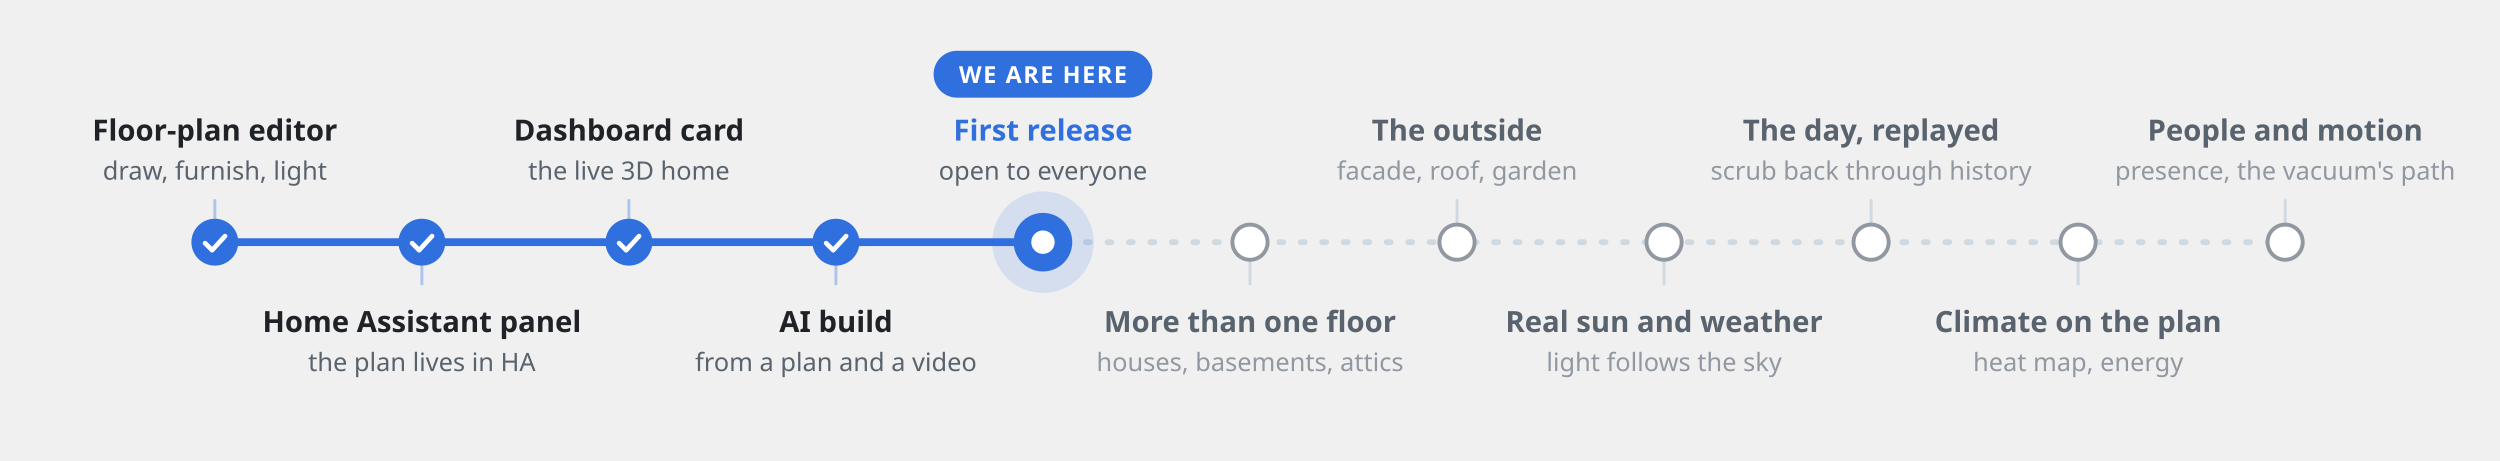
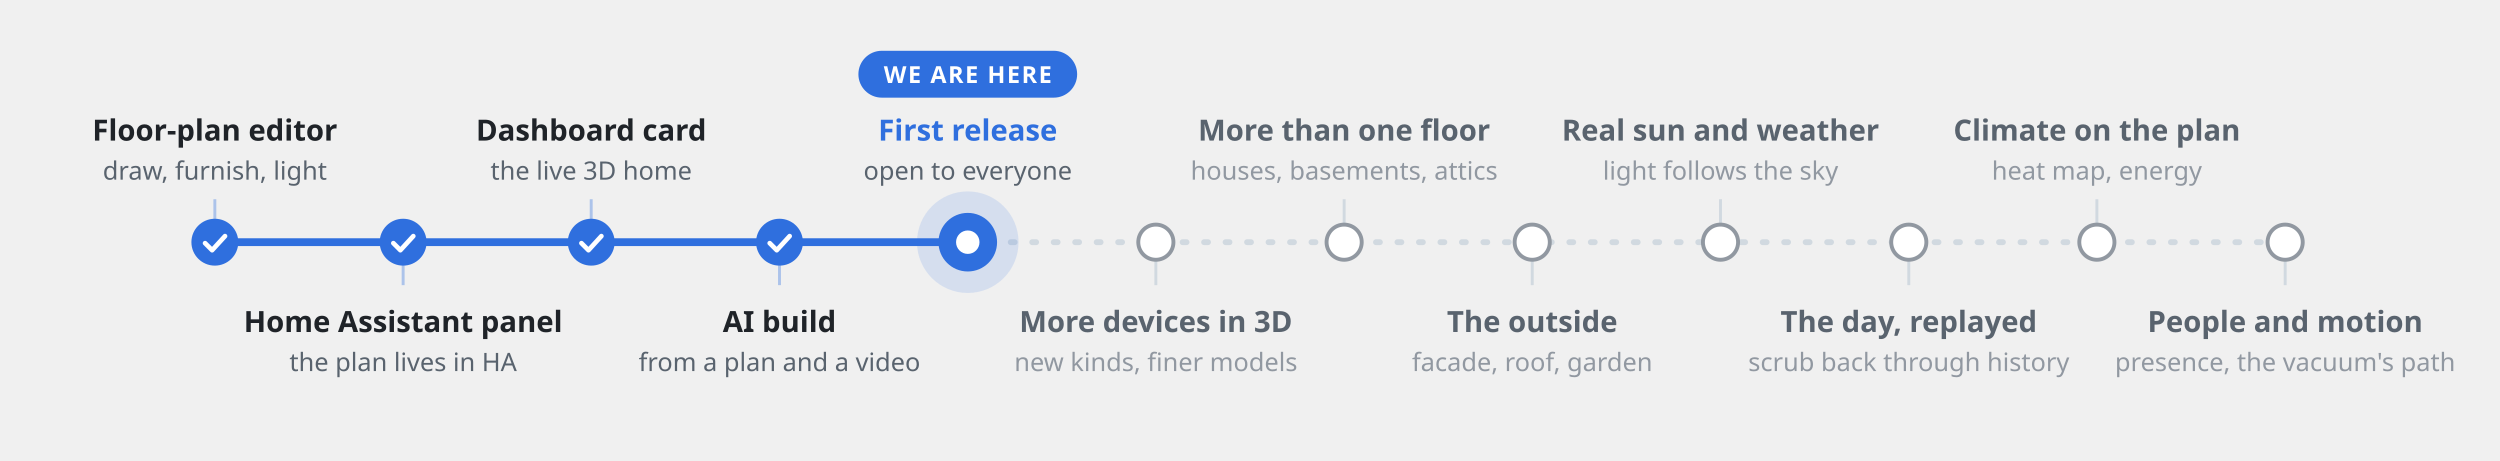
<svg xmlns="http://www.w3.org/2000/svg" width="1280" height="236" viewBox="0 0 1280 236" font-family="-apple-system, BlinkMacSystemFont, 'Segoe UI', 'Noto Sans', Helvetica, Arial, sans-serif">
-   <line x1="110" y1="124" x2="534.0" y2="124" stroke="#2f6fde" stroke-width="4" stroke-linecap="round" />
-   <line x1="534.0" y1="124" x2="1170" y2="124" stroke="#d1d9e0" stroke-width="3" stroke-dasharray="2 9" stroke-linecap="round" />
+   <line x1="110" y1="124" x2="495.5" y2="124" stroke="#2f6fde" stroke-width="4" stroke-linecap="round" />
+   <line x1="495.5" y1="124" x2="1170" y2="124" stroke="#d1d9e0" stroke-width="3" stroke-dasharray="2 9" stroke-linecap="round" />
  <line x1="110.0" y1="102" x2="110.0" y2="124" stroke="#2f6fde" stroke-opacity="0.35" stroke-width="1.5" />
  <circle cx="110.0" cy="124" r="12" fill="#2f6fde" />
  <path d="M105.0 124.5 l3.6 3.6 l6.6 -7.2" fill="none" stroke="#ffffff" stroke-width="2.4" stroke-linecap="round" stroke-linejoin="round" />
  <text x="110.0" y="72" text-anchor="middle" font-size="15" font-weight="600" fill="#1f2328">Floor-plan editor</text>
  <text x="110.0" y="92" text-anchor="middle" font-size="13" fill="#59636e">draw, furnish, light</text>
-   <line x1="216.0" y1="146" x2="216.0" y2="124" stroke="#2f6fde" stroke-opacity="0.35" stroke-width="1.5" />
-   <circle cx="216.0" cy="124" r="12" fill="#2f6fde" />
-   <path d="M211.0 124.5 l3.6 3.6 l6.6 -7.2" fill="none" stroke="#ffffff" stroke-width="2.4" stroke-linecap="round" stroke-linejoin="round" />
-   <text x="216.0" y="170" text-anchor="middle" font-size="15" font-weight="600" fill="#1f2328">Home Assistant panel</text>
-   <text x="216.0" y="190" text-anchor="middle" font-size="13" fill="#59636e">the plan lives in HA</text>
-   <line x1="322.0" y1="102" x2="322.0" y2="124" stroke="#2f6fde" stroke-opacity="0.35" stroke-width="1.5" />
-   <circle cx="322.0" cy="124" r="12" fill="#2f6fde" />
-   <path d="M317.0 124.5 l3.6 3.6 l6.6 -7.2" fill="none" stroke="#ffffff" stroke-width="2.4" stroke-linecap="round" stroke-linejoin="round" />
-   <text x="322.0" y="72" text-anchor="middle" font-size="15" font-weight="600" fill="#1f2328">Dashboard card</text>
-   <text x="322.0" y="92" text-anchor="middle" font-size="13" fill="#59636e">the live 3D home</text>
-   <line x1="428.0" y1="146" x2="428.0" y2="124" stroke="#2f6fde" stroke-opacity="0.35" stroke-width="1.5" />
-   <circle cx="428.0" cy="124" r="12" fill="#2f6fde" />
-   <path d="M423.0 124.5 l3.6 3.6 l6.6 -7.2" fill="none" stroke="#ffffff" stroke-width="2.4" stroke-linecap="round" stroke-linejoin="round" />
-   <text x="428.0" y="170" text-anchor="middle" font-size="15" font-weight="600" fill="#1f2328">AI build</text>
-   <text x="428.0" y="190" text-anchor="middle" font-size="13" fill="#59636e">from a plan and a video</text>
-   <circle cx="534.0" cy="124" r="26" fill="rgba(47,111,222,0.14)" />
-   <circle cx="534.0" cy="124" r="15" fill="#2f6fde" />
-   <circle cx="534.0" cy="124" r="6" fill="#ffffff" />
-   <rect x="478.0" y="26" width="112" height="24" rx="12" fill="#2f6fde" />
-   <text x="534.0" y="42.5" text-anchor="middle" font-size="12" font-weight="700" letter-spacing="0.8" fill="#ffffff">WE ARE HERE</text>
-   <text x="534.0" y="72" text-anchor="middle" font-size="15" font-weight="700" fill="#2f6fde">First release</text>
-   <text x="534.0" y="92" text-anchor="middle" font-size="13" fill="#59636e">open to everyone</text>
-   <line x1="640.0" y1="146" x2="640.0" y2="124" stroke="#d1d9e0" stroke-width="1.5" />
-   <circle cx="640.0" cy="124" r="9" fill="#ffffff" stroke="#9198a1" stroke-width="2" />
-   <text x="640.0" y="170" text-anchor="middle" font-size="15" font-weight="600" fill="#59636e">More than one floor</text>
-   <text x="640.0" y="190" text-anchor="middle" font-size="13" fill="#9198a1">houses, basements, attics</text>
-   <line x1="746.0" y1="102" x2="746.0" y2="124" stroke="#d1d9e0" stroke-width="1.5" />
-   <circle cx="746.0" cy="124" r="9" fill="#ffffff" stroke="#9198a1" stroke-width="2" />
-   <text x="746.0" y="72" text-anchor="middle" font-size="15" font-weight="600" fill="#59636e">The outside</text>
-   <text x="746.0" y="92" text-anchor="middle" font-size="13" fill="#9198a1">facade, roof, garden</text>
-   <line x1="852.0" y1="146" x2="852.0" y2="124" stroke="#d1d9e0" stroke-width="1.5" />
-   <circle cx="852.0" cy="124" r="9" fill="#ffffff" stroke="#9198a1" stroke-width="2" />
-   <text x="852.0" y="170" text-anchor="middle" font-size="15" font-weight="600" fill="#59636e">Real sun and weather</text>
-   <text x="852.0" y="190" text-anchor="middle" font-size="13" fill="#9198a1">light follows the sky</text>
-   <line x1="958.0" y1="102" x2="958.0" y2="124" stroke="#d1d9e0" stroke-width="1.5" />
-   <circle cx="958.0" cy="124" r="9" fill="#ffffff" stroke="#9198a1" stroke-width="2" />
-   <text x="958.0" y="72" text-anchor="middle" font-size="15" font-weight="600" fill="#59636e">The day, replayed</text>
-   <text x="958.0" y="92" text-anchor="middle" font-size="13" fill="#9198a1">scrub back through history</text>
-   <line x1="1064.0" y1="146" x2="1064.0" y2="124" stroke="#d1d9e0" stroke-width="1.5" />
-   <circle cx="1064.0" cy="124" r="9" fill="#ffffff" stroke="#9198a1" stroke-width="2" />
-   <text x="1064.0" y="170" text-anchor="middle" font-size="15" font-weight="600" fill="#59636e">Climate on the plan</text>
-   <text x="1064.0" y="190" text-anchor="middle" font-size="13" fill="#9198a1">heat map, energy</text>
-   <line x1="1170.0" y1="102" x2="1170.0" y2="124" stroke="#d1d9e0" stroke-width="1.5" />
+   <line x1="206.4" y1="146" x2="206.4" y2="124" stroke="#2f6fde" stroke-opacity="0.35" stroke-width="1.5" />
+   <circle cx="206.4" cy="124" r="12" fill="#2f6fde" />
+   <path d="M201.4 124.5 l3.6 3.6 l6.6 -7.2" fill="none" stroke="#ffffff" stroke-width="2.4" stroke-linecap="round" stroke-linejoin="round" />
+   <text x="206.4" y="170" text-anchor="middle" font-size="15" font-weight="600" fill="#1f2328">Home Assistant panel</text>
+   <text x="206.4" y="190" text-anchor="middle" font-size="13" fill="#59636e">the plan lives in HA</text>
+   <line x1="302.7" y1="102" x2="302.7" y2="124" stroke="#2f6fde" stroke-opacity="0.35" stroke-width="1.5" />
+   <circle cx="302.7" cy="124" r="12" fill="#2f6fde" />
+   <path d="M297.7 124.5 l3.6 3.6 l6.6 -7.2" fill="none" stroke="#ffffff" stroke-width="2.4" stroke-linecap="round" stroke-linejoin="round" />
+   <text x="302.7" y="72" text-anchor="middle" font-size="15" font-weight="600" fill="#1f2328">Dashboard card</text>
+   <text x="302.7" y="92" text-anchor="middle" font-size="13" fill="#59636e">the live 3D home</text>
+   <line x1="399.1" y1="146" x2="399.1" y2="124" stroke="#2f6fde" stroke-opacity="0.35" stroke-width="1.5" />
+   <circle cx="399.1" cy="124" r="12" fill="#2f6fde" />
+   <path d="M394.1 124.5 l3.6 3.6 l6.6 -7.2" fill="none" stroke="#ffffff" stroke-width="2.4" stroke-linecap="round" stroke-linejoin="round" />
+   <text x="399.1" y="170" text-anchor="middle" font-size="15" font-weight="600" fill="#1f2328">AI build</text>
+   <text x="399.1" y="190" text-anchor="middle" font-size="13" fill="#59636e">from a plan and a video</text>
+   <circle cx="495.5" cy="124" r="26" fill="rgba(47,111,222,0.14)" />
+   <circle cx="495.5" cy="124" r="15" fill="#2f6fde" />
+   <circle cx="495.5" cy="124" r="6" fill="#ffffff" />
+   <rect x="439.5" y="26" width="112" height="24" rx="12" fill="#2f6fde" />
+   <text x="495.5" y="42.5" text-anchor="middle" font-size="12" font-weight="700" letter-spacing="0.8" fill="#ffffff">WE ARE HERE</text>
+   <text x="495.5" y="72" text-anchor="middle" font-size="15" font-weight="700" fill="#2f6fde">First release</text>
+   <text x="495.5" y="92" text-anchor="middle" font-size="13" fill="#59636e">open to everyone</text>
+   <line x1="591.8" y1="146" x2="591.8" y2="124" stroke="#d1d9e0" stroke-width="1.5" />
+   <circle cx="591.8" cy="124" r="9" fill="#ffffff" stroke="#9198a1" stroke-width="2" />
+   <text x="591.8" y="170" text-anchor="middle" font-size="15" font-weight="600" fill="#59636e">More devices in 3D</text>
+   <text x="591.8" y="190" text-anchor="middle" font-size="13" fill="#9198a1">new kinds, finer models</text>
+   <line x1="688.2" y1="102" x2="688.2" y2="124" stroke="#d1d9e0" stroke-width="1.5" />
+   <circle cx="688.2" cy="124" r="9" fill="#ffffff" stroke="#9198a1" stroke-width="2" />
+   <text x="688.2" y="72" text-anchor="middle" font-size="15" font-weight="600" fill="#59636e">More than one floor</text>
+   <text x="688.2" y="92" text-anchor="middle" font-size="13" fill="#9198a1">houses, basements, attics</text>
+   <line x1="784.5" y1="146" x2="784.5" y2="124" stroke="#d1d9e0" stroke-width="1.5" />
+   <circle cx="784.5" cy="124" r="9" fill="#ffffff" stroke="#9198a1" stroke-width="2" />
+   <text x="784.5" y="170" text-anchor="middle" font-size="15" font-weight="600" fill="#59636e">The outside</text>
+   <text x="784.5" y="190" text-anchor="middle" font-size="13" fill="#9198a1">facade, roof, garden</text>
+   <line x1="880.9" y1="102" x2="880.9" y2="124" stroke="#d1d9e0" stroke-width="1.5" />
+   <circle cx="880.9" cy="124" r="9" fill="#ffffff" stroke="#9198a1" stroke-width="2" />
+   <text x="880.9" y="72" text-anchor="middle" font-size="15" font-weight="600" fill="#59636e">Real sun and weather</text>
+   <text x="880.9" y="92" text-anchor="middle" font-size="13" fill="#9198a1">light follows the sky</text>
+   <line x1="977.3" y1="146" x2="977.3" y2="124" stroke="#d1d9e0" stroke-width="1.5" />
+   <circle cx="977.3" cy="124" r="9" fill="#ffffff" stroke="#9198a1" stroke-width="2" />
+   <text x="977.3" y="170" text-anchor="middle" font-size="15" font-weight="600" fill="#59636e">The day, replayed</text>
+   <text x="977.3" y="190" text-anchor="middle" font-size="13" fill="#9198a1">scrub back through history</text>
+   <line x1="1073.6" y1="102" x2="1073.6" y2="124" stroke="#d1d9e0" stroke-width="1.5" />
+   <circle cx="1073.6" cy="124" r="9" fill="#ffffff" stroke="#9198a1" stroke-width="2" />
+   <text x="1073.6" y="72" text-anchor="middle" font-size="15" font-weight="600" fill="#59636e">Climate on the plan</text>
+   <text x="1073.6" y="92" text-anchor="middle" font-size="13" fill="#9198a1">heat map, energy</text>
+   <line x1="1170.0" y1="146" x2="1170.0" y2="124" stroke="#d1d9e0" stroke-width="1.5" />
  <circle cx="1170.0" cy="124" r="9" fill="#ffffff" stroke="#9198a1" stroke-width="2" />
-   <text x="1170.0" y="72" text-anchor="middle" font-size="15" font-weight="600" fill="#59636e">People and motion</text>
-   <text x="1170.0" y="92" text-anchor="middle" font-size="13" fill="#9198a1">presence, the vacuum's path</text>
+   <text x="1170.0" y="170" text-anchor="middle" font-size="15" font-weight="600" fill="#59636e">People and motion</text>
+   <text x="1170.0" y="190" text-anchor="middle" font-size="13" fill="#9198a1">presence, the vacuum's path</text>
</svg>
